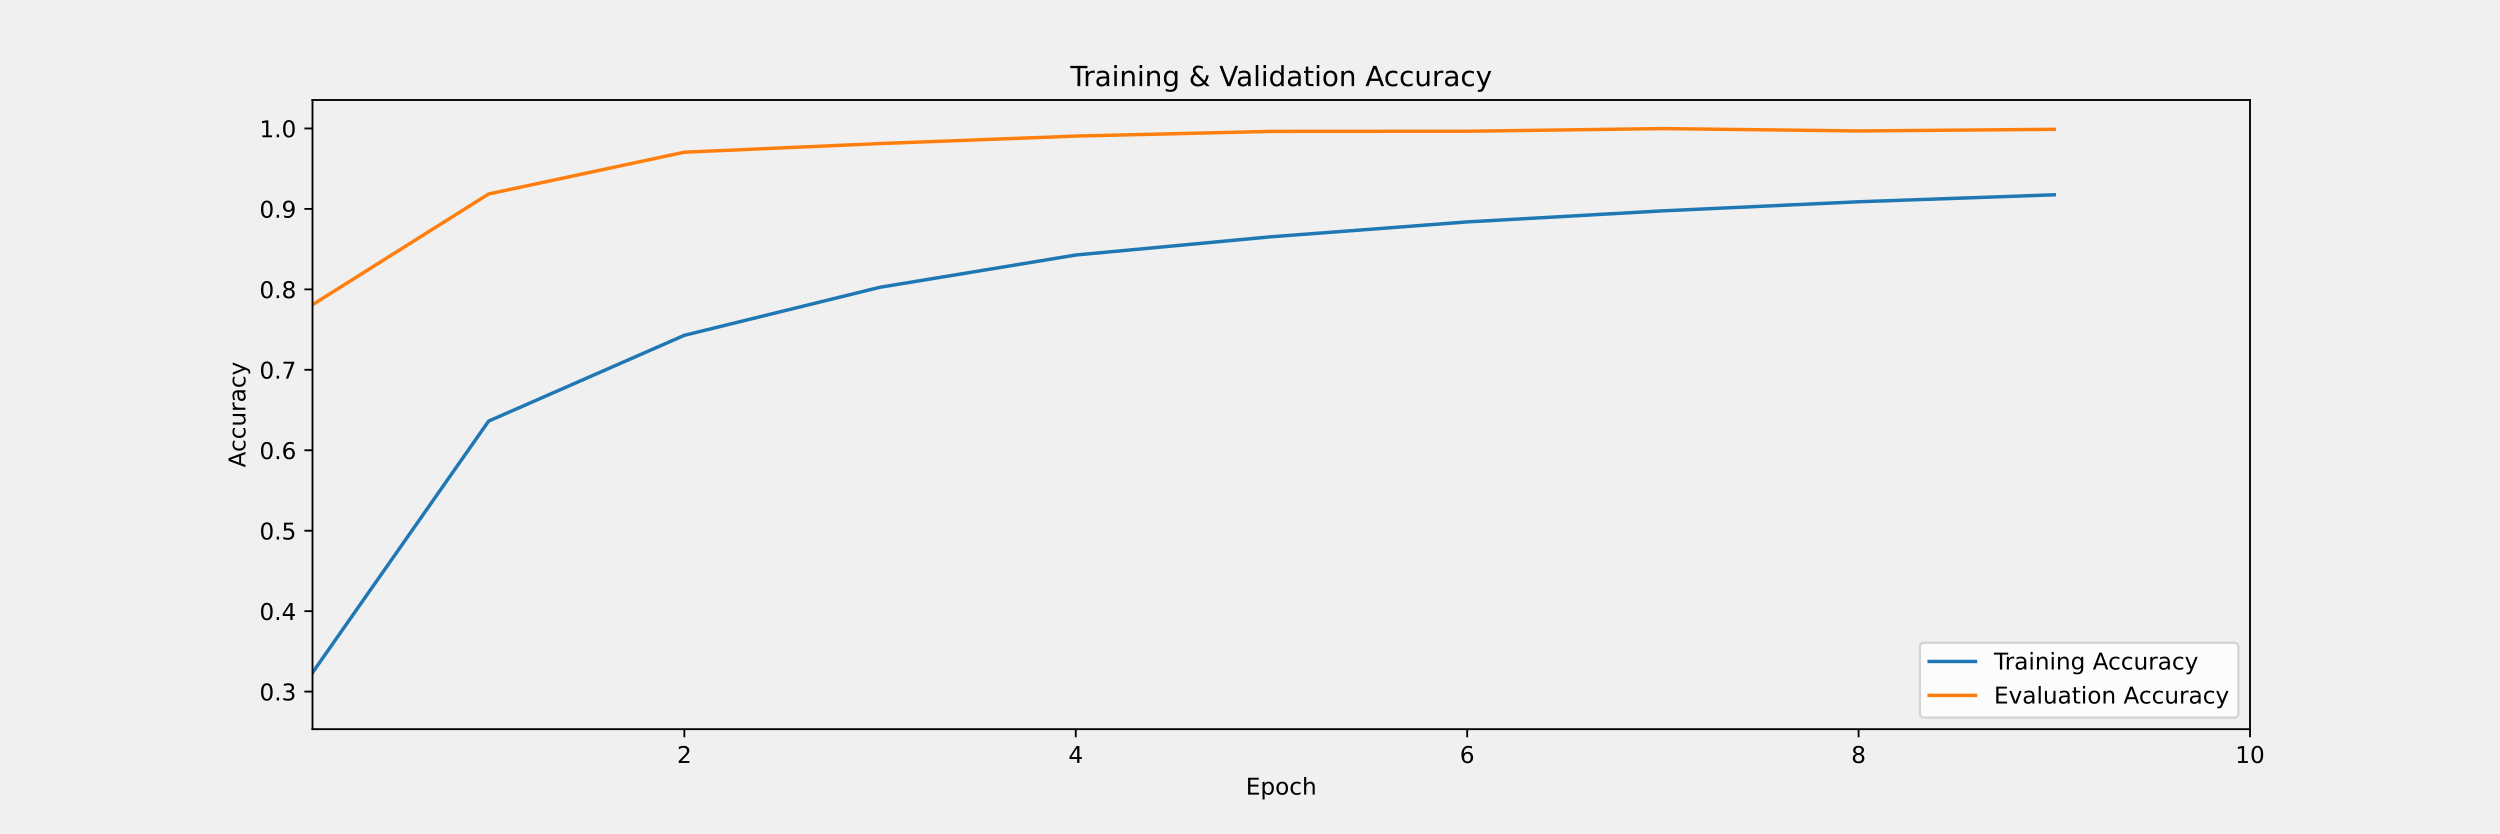
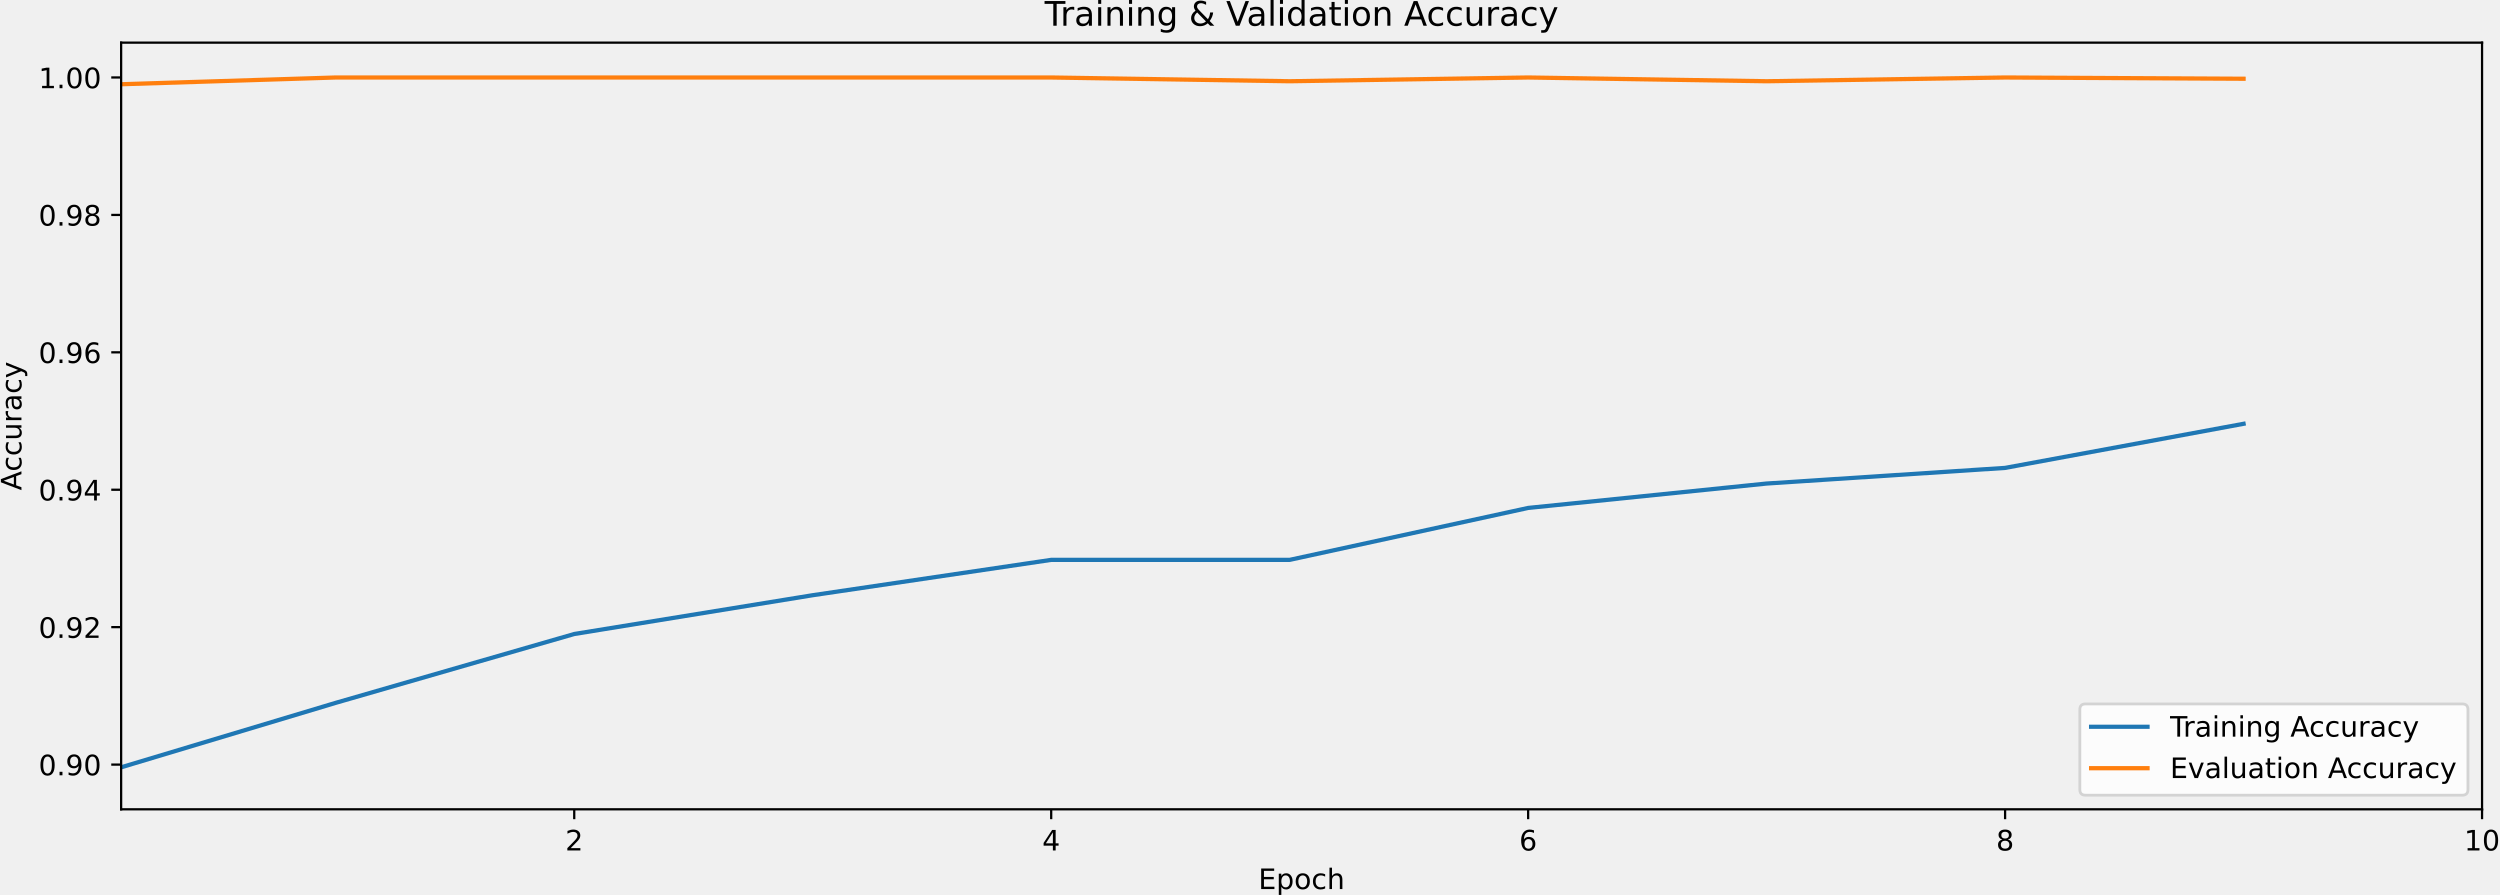
- <svg xmlns="http://www.w3.org/2000/svg" xmlns:xlink="http://www.w3.org/1999/xlink" height="360pt" version="1.1" viewBox="0 0 1080 360" width="1080pt">
+ <svg xmlns="http://www.w3.org/2000/svg" xmlns:xlink="http://www.w3.org/1999/xlink" height="317.274pt" version="1.1" viewBox="0 0 886.306 317.274" width="886.306pt">
  <defs>
    <style type="text/css">*{stroke-linecap:butt;stroke-linejoin:round;}</style>
  </defs>
  <g id="figure_1">
    <g id="patch_1">
-       <path d="M 0 360  L 1080 360  L 1080 0  L 0 0  z " style="fill:none;" />
+       <path d="M 0 317.274  L 886.306 317.274  L 886.306 0  L 0 0  z " style="fill:none;" />
    </g>
    <g id="axes_1">
      <g id="patch_2">
-         <path d="M 135 315  L 972 315  L 972 43.2  L 135 43.2  z " style="fill:none;" />
+         <path d="M 42.944 286.918  L 879.944 286.918  L 879.944 15.118  L 42.944 15.118  z " style="fill:none;" />
      </g>
      <g id="matplotlib.axis_1">
        <g id="xtick_1">
          <g id="line2d_1">
            <defs>
-               <path d="M 0 0  L 0 3.5  " id="m431589b60b" style="stroke:#000000;stroke-width:0.8;" />
-             </defs>
-             <g>
-               <use style="stroke:#000000;stroke-width:0.8;" x="295.636" xlink:href="#m431589b60b" y="315" />
+               <path d="M 0 0  L 0 3.5  " id="m8b01b2b1ed" style="stroke:#000000;stroke-width:0.8;" />
+             </defs>
+             <g>
+               <use style="stroke:#000000;stroke-width:0.8;" x="203.58" xlink:href="#m8b01b2b1ed" y="286.918" />
            </g>
          </g>
          <g id="text_1">
-             <g transform="translate(292.4551 329.5984)scale(0.1 -0.1)">
+             <g transform="translate(200.3989 301.5166)scale(0.1 -0.1)">
              <defs>
                <path d="M 19.188 8.297  L 53.609 8.297  L 53.609 0  L 7.328 0  L 7.328 8.297  Q 12.938 14.109 22.625 23.891  Q 32.328 33.688 34.812 36.531  Q 39.547 41.844 41.422 45.531  Q 43.312 49.219 43.312 52.781  Q 43.312 58.594 39.234 62.25  Q 35.156 65.922 28.609 65.922  Q 23.969 65.922 18.812 64.312  Q 13.672 62.703 7.812 59.422  L 7.812 69.391  Q 13.766 71.781 18.938 73  Q 24.125 74.219 28.422 74.219  Q 39.75 74.219 46.484 68.547  Q 53.219 62.891 53.219 53.422  Q 53.219 48.922 51.531 44.891  Q 49.859 40.875 45.406 35.406  Q 44.188 33.984 37.641 27.219  Q 31.109 20.453 19.188 8.297  z " id="DejaVuSans-50" />
              </defs>
              <use xlink:href="#DejaVuSans-50" />
            </g>
          </g>
        </g>
        <g id="xtick_2">
          <g id="line2d_2">
            <g>
-               <use style="stroke:#000000;stroke-width:0.8;" x="464.727" xlink:href="#m431589b60b" y="315" />
+               <use style="stroke:#000000;stroke-width:0.8;" x="372.671" xlink:href="#m8b01b2b1ed" y="286.918" />
            </g>
          </g>
          <g id="text_2">
-             <g transform="translate(461.546 329.5984)scale(0.1 -0.1)">
+             <g transform="translate(369.4898 301.5166)scale(0.1 -0.1)">
              <defs>
                <path d="M 37.797 64.312  L 12.891 25.391  L 37.797 25.391  z M 35.203 72.906  L 47.609 72.906  L 47.609 25.391  L 58.016 25.391  L 58.016 17.188  L 47.609 17.188  L 47.609 0  L 37.797 0  L 37.797 17.188  L 4.891 17.188  L 4.891 26.703  z " id="DejaVuSans-52" />
              </defs>
              <use xlink:href="#DejaVuSans-52" />
            </g>
          </g>
        </g>
        <g id="xtick_3">
          <g id="line2d_3">
            <g>
-               <use style="stroke:#000000;stroke-width:0.8;" x="633.818" xlink:href="#m431589b60b" y="315" />
+               <use style="stroke:#000000;stroke-width:0.8;" x="541.762" xlink:href="#m8b01b2b1ed" y="286.918" />
            </g>
          </g>
          <g id="text_3">
-             <g transform="translate(630.6369 329.5984)scale(0.1 -0.1)">
+             <g transform="translate(538.5807 301.5166)scale(0.1 -0.1)">
              <defs>
                <path d="M 33.016 40.375  Q 26.375 40.375 22.484 35.828  Q 18.609 31.297 18.609 23.391  Q 18.609 15.531 22.484 10.953  Q 26.375 6.391 33.016 6.391  Q 39.656 6.391 43.531 10.953  Q 47.406 15.531 47.406 23.391  Q 47.406 31.297 43.531 35.828  Q 39.656 40.375 33.016 40.375  z M 52.594 71.297  L 52.594 62.312  Q 48.875 64.062 45.094 64.984  Q 41.312 65.922 37.594 65.922  Q 27.828 65.922 22.672 59.328  Q 17.531 52.734 16.797 39.406  Q 19.672 43.656 24.016 45.922  Q 28.375 48.188 33.594 48.188  Q 44.578 48.188 50.953 41.516  Q 57.328 34.859 57.328 23.391  Q 57.328 12.156 50.688 5.359  Q 44.047 -1.422 33.016 -1.422  Q 20.359 -1.422 13.672 8.266  Q 6.984 17.969 6.984 36.375  Q 6.984 53.656 15.188 63.938  Q 23.391 74.219 37.203 74.219  Q 40.922 74.219 44.703 73.484  Q 48.484 72.75 52.594 71.297  z " id="DejaVuSans-54" />
              </defs>
              <use xlink:href="#DejaVuSans-54" />
            </g>
          </g>
        </g>
        <g id="xtick_4">
          <g id="line2d_4">
            <g>
-               <use style="stroke:#000000;stroke-width:0.8;" x="802.909" xlink:href="#m431589b60b" y="315" />
+               <use style="stroke:#000000;stroke-width:0.8;" x="710.853" xlink:href="#m8b01b2b1ed" y="286.918" />
            </g>
          </g>
          <g id="text_4">
-             <g transform="translate(799.7278 329.5984)scale(0.1 -0.1)">
+             <g transform="translate(707.6716 301.5166)scale(0.1 -0.1)">
              <defs>
                <path d="M 31.781 34.625  Q 24.75 34.625 20.719 30.859  Q 16.703 27.094 16.703 20.516  Q 16.703 13.922 20.719 10.156  Q 24.75 6.391 31.781 6.391  Q 38.812 6.391 42.859 10.172  Q 46.922 13.969 46.922 20.516  Q 46.922 27.094 42.891 30.859  Q 38.875 34.625 31.781 34.625  z M 21.922 38.812  Q 15.578 40.375 12.031 44.719  Q 8.5 49.078 8.5 55.328  Q 8.5 64.062 14.719 69.141  Q 20.953 74.219 31.781 74.219  Q 42.672 74.219 48.875 69.141  Q 55.078 64.062 55.078 55.328  Q 55.078 49.078 51.531 44.719  Q 48 40.375 41.703 38.812  Q 48.828 37.156 52.797 32.312  Q 56.781 27.484 56.781 20.516  Q 56.781 9.906 50.312 4.234  Q 43.844 -1.422 31.781 -1.422  Q 19.734 -1.422 13.25 4.234  Q 6.781 9.906 6.781 20.516  Q 6.781 27.484 10.781 32.312  Q 14.797 37.156 21.922 38.812  z M 18.312 54.391  Q 18.312 48.734 21.844 45.562  Q 25.391 42.391 31.781 42.391  Q 38.141 42.391 41.719 45.562  Q 45.312 48.734 45.312 54.391  Q 45.312 60.062 41.719 63.234  Q 38.141 66.406 31.781 66.406  Q 25.391 66.406 21.844 63.234  Q 18.312 60.062 18.312 54.391  z " id="DejaVuSans-56" />
              </defs>
              <use xlink:href="#DejaVuSans-56" />
            </g>
          </g>
        </g>
        <g id="xtick_5">
          <g id="line2d_5">
            <g>
-               <use style="stroke:#000000;stroke-width:0.8;" x="972" xlink:href="#m431589b60b" y="315" />
+               <use style="stroke:#000000;stroke-width:0.8;" x="879.944" xlink:href="#m8b01b2b1ed" y="286.918" />
            </g>
          </g>
          <g id="text_5">
-             <g transform="translate(965.6375 329.5984)scale(0.1 -0.1)">
+             <g transform="translate(873.5812 301.5166)scale(0.1 -0.1)">
              <defs>
                <path d="M 12.406 8.297  L 28.516 8.297  L 28.516 63.922  L 10.984 60.406  L 10.984 69.391  L 28.422 72.906  L 38.281 72.906  L 38.281 8.297  L 54.391 8.297  L 54.391 0  L 12.406 0  z " id="DejaVuSans-49" />
                <path d="M 31.781 66.406  Q 24.172 66.406 20.328 58.906  Q 16.5 51.422 16.5 36.375  Q 16.5 21.391 20.328 13.891  Q 24.172 6.391 31.781 6.391  Q 39.453 6.391 43.281 13.891  Q 47.125 21.391 47.125 36.375  Q 47.125 51.422 43.281 58.906  Q 39.453 66.406 31.781 66.406  z M 31.781 74.219  Q 44.047 74.219 50.516 64.516  Q 56.984 54.828 56.984 36.375  Q 56.984 17.969 50.516 8.266  Q 44.047 -1.422 31.781 -1.422  Q 19.531 -1.422 13.062 8.266  Q 6.594 17.969 6.594 36.375  Q 6.594 54.828 13.062 64.516  Q 19.531 74.219 31.781 74.219  z " id="DejaVuSans-48" />
              </defs>
              <use xlink:href="#DejaVuSans-49" />
              <use x="63.623" xlink:href="#DejaVuSans-48" />
            </g>
          </g>
        </g>
        <g id="text_6">
-           <g transform="translate(538.1891 343.2766)scale(0.1 -0.1)">
+           <g transform="translate(446.1328 315.1947)scale(0.1 -0.1)">
            <defs>
              <path d="M 9.812 72.906  L 55.906 72.906  L 55.906 64.594  L 19.672 64.594  L 19.672 43.016  L 54.391 43.016  L 54.391 34.719  L 19.672 34.719  L 19.672 8.297  L 56.781 8.297  L 56.781 0  L 9.812 0  z " id="DejaVuSans-69" />
              <path d="M 18.109 8.203  L 18.109 -20.797  L 9.078 -20.797  L 9.078 54.688  L 18.109 54.688  L 18.109 46.391  Q 20.953 51.266 25.266 53.625  Q 29.594 56 35.594 56  Q 45.562 56 51.781 48.094  Q 58.016 40.188 58.016 27.297  Q 58.016 14.406 51.781 6.484  Q 45.562 -1.422 35.594 -1.422  Q 29.594 -1.422 25.266 0.953  Q 20.953 3.328 18.109 8.203  z M 48.688 27.297  Q 48.688 37.203 44.609 42.844  Q 40.531 48.484 33.406 48.484  Q 26.266 48.484 22.188 42.844  Q 18.109 37.203 18.109 27.297  Q 18.109 17.391 22.188 11.75  Q 26.266 6.109 33.406 6.109  Q 40.531 6.109 44.609 11.75  Q 48.688 17.391 48.688 27.297  z " id="DejaVuSans-112" />
              <path d="M 30.609 48.391  Q 23.391 48.391 19.188 42.75  Q 14.984 37.109 14.984 27.297  Q 14.984 17.484 19.156 11.844  Q 23.344 6.203 30.609 6.203  Q 37.797 6.203 41.984 11.859  Q 46.188 17.531 46.188 27.297  Q 46.188 37.016 41.984 42.703  Q 37.797 48.391 30.609 48.391  z M 30.609 56  Q 42.328 56 49.016 48.375  Q 55.719 40.766 55.719 27.297  Q 55.719 13.875 49.016 6.219  Q 42.328 -1.422 30.609 -1.422  Q 18.844 -1.422 12.172 6.219  Q 5.516 13.875 5.516 27.297  Q 5.516 40.766 12.172 48.375  Q 18.844 56 30.609 56  z " id="DejaVuSans-111" />
              <path d="M 48.781 52.594  L 48.781 44.188  Q 44.969 46.297 41.141 47.344  Q 37.312 48.391 33.406 48.391  Q 24.656 48.391 19.812 42.844  Q 14.984 37.312 14.984 27.297  Q 14.984 17.281 19.812 11.734  Q 24.656 6.203 33.406 6.203  Q 37.312 6.203 41.141 7.25  Q 44.969 8.297 48.781 10.406  L 48.781 2.094  Q 45.016 0.344 40.984 -0.531  Q 36.969 -1.422 32.422 -1.422  Q 20.062 -1.422 12.781 6.344  Q 5.516 14.109 5.516 27.297  Q 5.516 40.672 12.859 48.328  Q 20.219 56 33.016 56  Q 37.156 56 41.109 55.141  Q 45.062 54.297 48.781 52.594  z " id="DejaVuSans-99" />
              <path d="M 54.891 33.016  L 54.891 0  L 45.906 0  L 45.906 32.719  Q 45.906 40.484 42.875 44.328  Q 39.844 48.188 33.797 48.188  Q 26.516 48.188 22.312 43.547  Q 18.109 38.922 18.109 30.906  L 18.109 0  L 9.078 0  L 9.078 75.984  L 18.109 75.984  L 18.109 46.188  Q 21.344 51.125 25.703 53.562  Q 30.078 56 35.797 56  Q 45.219 56 50.047 50.172  Q 54.891 44.344 54.891 33.016  z " id="DejaVuSans-104" />
            </defs>
            <use xlink:href="#DejaVuSans-69" />
            <use x="63.184" xlink:href="#DejaVuSans-112" />
            <use x="126.66" xlink:href="#DejaVuSans-111" />
            <use x="187.842" xlink:href="#DejaVuSans-99" />
            <use x="242.822" xlink:href="#DejaVuSans-104" />
          </g>
        </g>
      </g>
      <g id="matplotlib.axis_2">
        <g id="ytick_1">
          <g id="line2d_6">
            <defs>
-               <path d="M 0 0  L -3.5 0  " id="m225cd636b2" style="stroke:#000000;stroke-width:0.8;" />
-             </defs>
-             <g>
-               <use style="stroke:#000000;stroke-width:0.8;" x="135" xlink:href="#m225cd636b2" y="298.781" />
+               <path d="M 0 0  L -3.5 0  " id="m8fe58bb9c8" style="stroke:#000000;stroke-width:0.8;" />
+             </defs>
+             <g>
+               <use style="stroke:#000000;stroke-width:0.8;" x="42.944" xlink:href="#m8fe58bb9c8" y="271.059" />
            </g>
          </g>
          <g id="text_7">
-             <g transform="translate(112.0969 302.5805)scale(0.1 -0.1)">
+             <g transform="translate(13.67812 274.8583)scale(0.1 -0.1)">
              <defs>
                <path d="M 10.688 12.406  L 21 12.406  L 21 0  L 10.688 0  z " id="DejaVuSans-46" />
-                 <path d="M 40.578 39.312  Q 47.656 37.797 51.625 33  Q 55.609 28.219 55.609 21.188  Q 55.609 10.406 48.188 4.484  Q 40.766 -1.422 27.094 -1.422  Q 22.516 -1.422 17.656 -0.516  Q 12.797 0.391 7.625 2.203  L 7.625 11.719  Q 11.719 9.328 16.594 8.109  Q 21.484 6.891 26.812 6.891  Q 36.078 6.891 40.938 10.547  Q 45.797 14.203 45.797 21.188  Q 45.797 27.641 41.281 31.266  Q 36.766 34.906 28.719 34.906  L 20.219 34.906  L 20.219 43.016  L 29.109 43.016  Q 36.375 43.016 40.234 45.922  Q 44.094 48.828 44.094 54.297  Q 44.094 59.906 40.109 62.906  Q 36.141 65.922 28.719 65.922  Q 24.656 65.922 20.016 65.031  Q 15.375 64.156 9.812 62.312  L 9.812 71.094  Q 15.438 72.656 20.344 73.438  Q 25.25 74.219 29.594 74.219  Q 40.828 74.219 47.359 69.109  Q 53.906 64.016 53.906 55.328  Q 53.906 49.266 50.438 45.094  Q 46.969 40.922 40.578 39.312  z " id="DejaVuSans-51" />
-               </defs>
-               <use xlink:href="#DejaVuSans-48" />
-               <use x="63.623" xlink:href="#DejaVuSans-46" />
-               <use x="95.41" xlink:href="#DejaVuSans-51" />
+                 <path d="M 10.984 1.516  L 10.984 10.5  Q 14.703 8.734 18.5 7.812  Q 22.312 6.891 25.984 6.891  Q 35.75 6.891 40.891 13.453  Q 46.047 20.016 46.781 33.406  Q 43.953 29.203 39.594 26.953  Q 35.25 24.703 29.984 24.703  Q 19.047 24.703 12.672 31.312  Q 6.297 37.938 6.297 49.422  Q 6.297 60.641 12.938 67.422  Q 19.578 74.219 30.609 74.219  Q 43.266 74.219 49.922 64.516  Q 56.594 54.828 56.594 36.375  Q 56.594 19.141 48.406 8.859  Q 40.234 -1.422 26.422 -1.422  Q 22.703 -1.422 18.891 -0.688  Q 15.094 0.047 10.984 1.516  z M 30.609 32.422  Q 37.25 32.422 41.125 36.953  Q 45.016 41.5 45.016 49.422  Q 45.016 57.281 41.125 61.844  Q 37.25 66.406 30.609 66.406  Q 23.969 66.406 20.094 61.844  Q 16.219 57.281 16.219 49.422  Q 16.219 41.5 20.094 36.953  Q 23.969 32.422 30.609 32.422  z " id="DejaVuSans-57" />
+               </defs>
+               <use xlink:href="#DejaVuSans-48" />
+               <use x="63.623" xlink:href="#DejaVuSans-46" />
+               <use x="95.41" xlink:href="#DejaVuSans-57" />
+               <use x="159.033" xlink:href="#DejaVuSans-48" />
            </g>
          </g>
        </g>
        <g id="ytick_2">
          <g id="line2d_7">
            <g>
-               <use style="stroke:#000000;stroke-width:0.8;" x="135" xlink:href="#m225cd636b2" y="264.026" />
+               <use style="stroke:#000000;stroke-width:0.8;" x="42.944" xlink:href="#m8fe58bb9c8" y="222.342" />
            </g>
          </g>
          <g id="text_8">
-             <g transform="translate(112.0969 267.8248)scale(0.1 -0.1)">
-               <use xlink:href="#DejaVuSans-48" />
-               <use x="63.623" xlink:href="#DejaVuSans-46" />
-               <use x="95.41" xlink:href="#DejaVuSans-52" />
+             <g transform="translate(13.67812 226.141)scale(0.1 -0.1)">
+               <use xlink:href="#DejaVuSans-48" />
+               <use x="63.623" xlink:href="#DejaVuSans-46" />
+               <use x="95.41" xlink:href="#DejaVuSans-57" />
+               <use x="159.033" xlink:href="#DejaVuSans-50" />
            </g>
          </g>
        </g>
        <g id="ytick_3">
          <g id="line2d_8">
            <g>
-               <use style="stroke:#000000;stroke-width:0.8;" x="135" xlink:href="#m225cd636b2" y="229.27" />
+               <use style="stroke:#000000;stroke-width:0.8;" x="42.944" xlink:href="#m8fe58bb9c8" y="173.625" />
            </g>
          </g>
          <g id="text_9">
-             <g transform="translate(112.0969 233.069)scale(0.1 -0.1)">
-               <defs>
-                 <path d="M 10.797 72.906  L 49.516 72.906  L 49.516 64.594  L 19.828 64.594  L 19.828 46.734  Q 21.969 47.469 24.109 47.828  Q 26.266 48.188 28.422 48.188  Q 40.625 48.188 47.75 41.5  Q 54.891 34.812 54.891 23.391  Q 54.891 11.625 47.562 5.094  Q 40.234 -1.422 26.906 -1.422  Q 22.312 -1.422 17.547 -0.641  Q 12.797 0.141 7.719 1.703  L 7.719 11.625  Q 12.109 9.234 16.797 8.062  Q 21.484 6.891 26.703 6.891  Q 35.156 6.891 40.078 11.328  Q 45.016 15.766 45.016 23.391  Q 45.016 31 40.078 35.438  Q 35.156 39.891 26.703 39.891  Q 22.75 39.891 18.812 39.016  Q 14.891 38.141 10.797 36.281  z " id="DejaVuSans-53" />
-               </defs>
-               <use xlink:href="#DejaVuSans-48" />
-               <use x="63.623" xlink:href="#DejaVuSans-46" />
-               <use x="95.41" xlink:href="#DejaVuSans-53" />
+             <g transform="translate(13.67812 177.4237)scale(0.1 -0.1)">
+               <use xlink:href="#DejaVuSans-48" />
+               <use x="63.623" xlink:href="#DejaVuSans-46" />
+               <use x="95.41" xlink:href="#DejaVuSans-57" />
+               <use x="159.033" xlink:href="#DejaVuSans-52" />
            </g>
          </g>
        </g>
        <g id="ytick_4">
          <g id="line2d_9">
            <g>
-               <use style="stroke:#000000;stroke-width:0.8;" x="135" xlink:href="#m225cd636b2" y="194.514" />
+               <use style="stroke:#000000;stroke-width:0.8;" x="42.944" xlink:href="#m8fe58bb9c8" y="124.907" />
            </g>
          </g>
          <g id="text_10">
-             <g transform="translate(112.0969 198.3133)scale(0.1 -0.1)">
-               <use xlink:href="#DejaVuSans-48" />
-               <use x="63.623" xlink:href="#DejaVuSans-46" />
-               <use x="95.41" xlink:href="#DejaVuSans-54" />
+             <g transform="translate(13.67812 128.7065)scale(0.1 -0.1)">
+               <use xlink:href="#DejaVuSans-48" />
+               <use x="63.623" xlink:href="#DejaVuSans-46" />
+               <use x="95.41" xlink:href="#DejaVuSans-57" />
+               <use x="159.033" xlink:href="#DejaVuSans-54" />
            </g>
          </g>
        </g>
        <g id="ytick_5">
          <g id="line2d_10">
            <g>
-               <use style="stroke:#000000;stroke-width:0.8;" x="135" xlink:href="#m225cd636b2" y="159.758" />
+               <use style="stroke:#000000;stroke-width:0.8;" x="42.944" xlink:href="#m8fe58bb9c8" y="76.19" />
            </g>
          </g>
          <g id="text_11">
-             <g transform="translate(112.0969 163.5576)scale(0.1 -0.1)">
-               <defs>
-                 <path d="M 8.203 72.906  L 55.078 72.906  L 55.078 68.703  L 28.609 0  L 18.312 0  L 43.219 64.594  L 8.203 64.594  z " id="DejaVuSans-55" />
-               </defs>
-               <use xlink:href="#DejaVuSans-48" />
-               <use x="63.623" xlink:href="#DejaVuSans-46" />
-               <use x="95.41" xlink:href="#DejaVuSans-55" />
+             <g transform="translate(13.67812 79.98918)scale(0.1 -0.1)">
+               <use xlink:href="#DejaVuSans-48" />
+               <use x="63.623" xlink:href="#DejaVuSans-46" />
+               <use x="95.41" xlink:href="#DejaVuSans-57" />
+               <use x="159.033" xlink:href="#DejaVuSans-56" />
            </g>
          </g>
        </g>
        <g id="ytick_6">
          <g id="line2d_11">
            <g>
-               <use style="stroke:#000000;stroke-width:0.8;" x="135" xlink:href="#m225cd636b2" y="125.003" />
+               <use style="stroke:#000000;stroke-width:0.8;" x="42.944" xlink:href="#m8fe58bb9c8" y="27.473" />
            </g>
          </g>
          <g id="text_12">
-             <g transform="translate(112.0969 128.8019)scale(0.1 -0.1)">
-               <use xlink:href="#DejaVuSans-48" />
-               <use x="63.623" xlink:href="#DejaVuSans-46" />
-               <use x="95.41" xlink:href="#DejaVuSans-56" />
-             </g>
-           </g>
-         </g>
-         <g id="ytick_7">
-           <g id="line2d_12">
-             <g>
-               <use style="stroke:#000000;stroke-width:0.8;" x="135" xlink:href="#m225cd636b2" y="90.247" />
-             </g>
-           </g>
-           <g id="text_13">
-             <g transform="translate(112.0969 94.04619)scale(0.1 -0.1)">
-               <defs>
-                 <path d="M 10.984 1.516  L 10.984 10.5  Q 14.703 8.734 18.5 7.812  Q 22.312 6.891 25.984 6.891  Q 35.75 6.891 40.891 13.453  Q 46.047 20.016 46.781 33.406  Q 43.953 29.203 39.594 26.953  Q 35.25 24.703 29.984 24.703  Q 19.047 24.703 12.672 31.312  Q 6.297 37.938 6.297 49.422  Q 6.297 60.641 12.938 67.422  Q 19.578 74.219 30.609 74.219  Q 43.266 74.219 49.922 64.516  Q 56.594 54.828 56.594 36.375  Q 56.594 19.141 48.406 8.859  Q 40.234 -1.422 26.422 -1.422  Q 22.703 -1.422 18.891 -0.688  Q 15.094 0.047 10.984 1.516  z M 30.609 32.422  Q 37.25 32.422 41.125 36.953  Q 45.016 41.5 45.016 49.422  Q 45.016 57.281 41.125 61.844  Q 37.25 66.406 30.609 66.406  Q 23.969 66.406 20.094 61.844  Q 16.219 57.281 16.219 49.422  Q 16.219 41.5 20.094 36.953  Q 23.969 32.422 30.609 32.422  z " id="DejaVuSans-57" />
-               </defs>
-               <use xlink:href="#DejaVuSans-48" />
-               <use x="63.623" xlink:href="#DejaVuSans-46" />
-               <use x="95.41" xlink:href="#DejaVuSans-57" />
-             </g>
-           </g>
-         </g>
-         <g id="ytick_8">
-           <g id="line2d_13">
-             <g>
-               <use style="stroke:#000000;stroke-width:0.8;" x="135" xlink:href="#m225cd636b2" y="55.491" />
-             </g>
-           </g>
-           <g id="text_14">
-             <g transform="translate(112.0969 59.29048)scale(0.1 -0.1)">
+             <g transform="translate(13.67812 31.27189)scale(0.1 -0.1)">
              <use xlink:href="#DejaVuSans-49" />
              <use x="63.623" xlink:href="#DejaVuSans-46" />
              <use x="95.41" xlink:href="#DejaVuSans-48" />
-             </g>
-           </g>
-         </g>
-         <g id="text_15">
-           <g transform="translate(106.0172 201.9281)rotate(-90)scale(0.1 -0.1)">
+               <use x="159.033" xlink:href="#DejaVuSans-48" />
+             </g>
+           </g>
+         </g>
+         <g id="text_13">
+           <g transform="translate(7.598438 173.8462)rotate(-90)scale(0.1 -0.1)">
            <defs>
              <path d="M 34.188 63.188  L 20.797 26.906  L 47.609 26.906  z M 28.609 72.906  L 39.797 72.906  L 67.578 0  L 57.328 0  L 50.688 18.703  L 17.828 18.703  L 11.188 0  L 0.781 0  z " id="DejaVuSans-65" />
              <path d="M 8.5 21.578  L 8.5 54.688  L 17.484 54.688  L 17.484 21.922  Q 17.484 14.156 20.5 10.266  Q 23.531 6.391 29.594 6.391  Q 36.859 6.391 41.078 11.031  Q 45.312 15.672 45.312 23.688  L 45.312 54.688  L 54.297 54.688  L 54.297 0  L 45.312 0  L 45.312 8.406  Q 42.047 3.422 37.719 1  Q 33.406 -1.422 27.688 -1.422  Q 18.266 -1.422 13.375 4.438  Q 8.5 10.297 8.5 21.578  z M 31.109 56  z " id="DejaVuSans-117" />
              <path d="M 41.109 46.297  Q 39.594 47.172 37.812 47.578  Q 36.031 48 33.891 48  Q 26.266 48 22.188 43.047  Q 18.109 38.094 18.109 28.812  L 18.109 0  L 9.078 0  L 9.078 54.688  L 18.109 54.688  L 18.109 46.188  Q 20.953 51.172 25.484 53.578  Q 30.031 56 36.531 56  Q 37.453 56 38.578 55.875  Q 39.703 55.766 41.062 55.516  z " id="DejaVuSans-114" />
              <path d="M 34.281 27.484  Q 23.391 27.484 19.188 25  Q 14.984 22.516 14.984 16.5  Q 14.984 11.719 18.141 8.906  Q 21.297 6.109 26.703 6.109  Q 34.188 6.109 38.703 11.406  Q 43.219 16.703 43.219 25.484  L 43.219 27.484  z M 52.203 31.203  L 52.203 0  L 43.219 0  L 43.219 8.297  Q 40.141 3.328 35.547 0.953  Q 30.953 -1.422 24.312 -1.422  Q 15.922 -1.422 10.953 3.297  Q 6 8.016 6 15.922  Q 6 25.141 12.172 29.828  Q 18.359 34.516 30.609 34.516  L 43.219 34.516  L 43.219 35.406  Q 43.219 41.609 39.141 45  Q 35.062 48.391 27.688 48.391  Q 23 48.391 18.547 47.266  Q 14.109 46.141 10.016 43.891  L 10.016 52.203  Q 14.938 54.109 19.578 55.047  Q 24.219 56 28.609 56  Q 40.484 56 46.344 49.844  Q 52.203 43.703 52.203 31.203  z " id="DejaVuSans-97" />
              <path d="M 32.172 -5.078  Q 28.375 -14.844 24.75 -17.812  Q 21.141 -20.797 15.094 -20.797  L 7.906 -20.797  L 7.906 -13.281  L 13.188 -13.281  Q 16.891 -13.281 18.938 -11.516  Q 21 -9.766 23.484 -3.219  L 25.094 0.875  L 2.984 54.688  L 12.5 54.688  L 29.594 11.922  L 46.688 54.688  L 56.203 54.688  z " id="DejaVuSans-121" />
            </defs>
            <use xlink:href="#DejaVuSans-65" />
            <use x="66.658" xlink:href="#DejaVuSans-99" />
            <use x="121.639" xlink:href="#DejaVuSans-99" />
            <use x="176.619" xlink:href="#DejaVuSans-117" />
            <use x="239.998" xlink:href="#DejaVuSans-114" />
            <use x="281.111" xlink:href="#DejaVuSans-97" />
            <use x="342.391" xlink:href="#DejaVuSans-99" />
            <use x="397.371" xlink:href="#DejaVuSans-121" />
          </g>
        </g>
      </g>
-       <g id="line2d_14">
-         <path clip-path="url(#p2510c73fd3)" d="M 126.545 302.645  L 211.091 181.909  L 295.636 144.849  L 380.182 124.088  L 464.727 110.163  L 549.273 102.267  L 633.818 95.858  L 718.364 91.079  L 802.909 87.155  L 887.455 84.148  " style="fill:none;stroke:#1f77b4;stroke-linecap:square;stroke-width:1.5;" />
-       </g>
-       <g id="line2d_15">
-         <path clip-path="url(#p2510c73fd3)" d="M 126.545 136.953  L 211.091 83.784  L 295.636 65.745  L 380.182 62.011  L 464.727 58.783  L 549.273 56.757  L 633.818 56.694  L 718.364 55.555  L 802.909 56.567  L 887.455 55.871  " style="fill:none;stroke:#ff7f0e;stroke-linecap:square;stroke-width:1.5;" />
+       <g id="line2d_12">
+         <path clip-path="url(#p2e2d28086b)" d="M 34.489 274.564  L 119.035 249.167  L 203.58 224.768  L 288.126 211.016  L 372.671 198.484  L 457.216 198.484  L 541.762 180.075  L 626.307 171.424  L 710.853 165.879  L 795.398 150.242  " style="fill:none;stroke:#1f77b4;stroke-linecap:square;stroke-width:1.5;" />
+       </g>
+       <g id="line2d_13">
+         <path clip-path="url(#p2e2d28086b)" d="M 34.489 30.134  L 119.035 27.473  L 203.58 27.473  L 288.126 27.473  L 372.671 27.473  L 457.216 28.803  L 541.762 27.473  L 626.307 28.803  L 710.853 27.473  L 795.398 27.916  " style="fill:none;stroke:#ff7f0e;stroke-linecap:square;stroke-width:1.5;" />
      </g>
      <g id="patch_3">
-         <path d="M 135 315  L 135 43.2  " style="fill:none;stroke:#000000;stroke-linecap:square;stroke-linejoin:miter;stroke-width:0.8;" />
+         <path d="M 42.944 286.918  L 42.944 15.118  " style="fill:none;stroke:#000000;stroke-linecap:square;stroke-linejoin:miter;stroke-width:0.8;" />
      </g>
      <g id="patch_4">
-         <path d="M 972 315  L 972 43.2  " style="fill:none;stroke:#000000;stroke-linecap:square;stroke-linejoin:miter;stroke-width:0.8;" />
+         <path d="M 879.944 286.918  L 879.944 15.118  " style="fill:none;stroke:#000000;stroke-linecap:square;stroke-linejoin:miter;stroke-width:0.8;" />
      </g>
      <g id="patch_5">
-         <path d="M 135 315  L 972 315  " style="fill:none;stroke:#000000;stroke-linecap:square;stroke-linejoin:miter;stroke-width:0.8;" />
+         <path d="M 42.944 286.918  L 879.944 286.918  " style="fill:none;stroke:#000000;stroke-linecap:square;stroke-linejoin:miter;stroke-width:0.8;" />
      </g>
      <g id="patch_6">
-         <path d="M 135 43.2  L 972 43.2  " style="fill:none;stroke:#000000;stroke-linecap:square;stroke-linejoin:miter;stroke-width:0.8;" />
-       </g>
-       <g id="text_16">
-         <g transform="translate(462.4069 37.2)scale(0.12 -0.12)">
+         <path d="M 42.944 15.118  L 879.944 15.118  " style="fill:none;stroke:#000000;stroke-linecap:square;stroke-linejoin:miter;stroke-width:0.8;" />
+       </g>
+       <g id="text_14">
+         <g transform="translate(370.3506 9.118125)scale(0.12 -0.12)">
          <defs>
            <path d="M -0.297 72.906  L 61.375 72.906  L 61.375 64.594  L 35.5 64.594  L 35.5 0  L 25.594 0  L 25.594 64.594  L -0.297 64.594  z " id="DejaVuSans-84" />
            <path d="M 9.422 54.688  L 18.406 54.688  L 18.406 0  L 9.422 0  z M 9.422 75.984  L 18.406 75.984  L 18.406 64.594  L 9.422 64.594  z " id="DejaVuSans-105" />
            <path d="M 54.891 33.016  L 54.891 0  L 45.906 0  L 45.906 32.719  Q 45.906 40.484 42.875 44.328  Q 39.844 48.188 33.797 48.188  Q 26.516 48.188 22.312 43.547  Q 18.109 38.922 18.109 30.906  L 18.109 0  L 9.078 0  L 9.078 54.688  L 18.109 54.688  L 18.109 46.188  Q 21.344 51.125 25.703 53.562  Q 30.078 56 35.797 56  Q 45.219 56 50.047 50.172  Q 54.891 44.344 54.891 33.016  z " id="DejaVuSans-110" />
            <path d="M 45.406 27.984  Q 45.406 37.75 41.375 43.109  Q 37.359 48.484 30.078 48.484  Q 22.859 48.484 18.828 43.109  Q 14.797 37.75 14.797 27.984  Q 14.797 18.266 18.828 12.891  Q 22.859 7.516 30.078 7.516  Q 37.359 7.516 41.375 12.891  Q 45.406 18.266 45.406 27.984  z M 54.391 6.781  Q 54.391 -7.172 48.188 -13.984  Q 42 -20.797 29.203 -20.797  Q 24.469 -20.797 20.266 -20.094  Q 16.062 -19.391 12.109 -17.922  L 12.109 -9.188  Q 16.062 -11.328 19.922 -12.344  Q 23.781 -13.375 27.781 -13.375  Q 36.625 -13.375 41.016 -8.766  Q 45.406 -4.156 45.406 5.172  L 45.406 9.625  Q 42.625 4.781 38.281 2.391  Q 33.938 0 27.875 0  Q 17.828 0 11.672 7.656  Q 5.516 15.328 5.516 27.984  Q 5.516 40.672 11.672 48.328  Q 17.828 56 27.875 56  Q 33.938 56 38.281 53.609  Q 42.625 51.219 45.406 46.391  L 45.406 54.688  L 54.391 54.688  z " id="DejaVuSans-103" />
            <path id="DejaVuSans-32" />
            <path d="M 24.312 39.203  Q 19.875 35.25 17.797 31.312  Q 15.719 27.391 15.719 23.094  Q 15.719 15.969 20.891 11.234  Q 26.078 6.5 33.891 6.5  Q 38.531 6.5 42.578 8.031  Q 46.625 9.578 50.203 12.703  z M 31.203 44.672  L 56 19.281  Q 58.891 23.641 60.5 28.594  Q 62.109 33.547 62.406 39.109  L 71.484 39.109  Q 70.906 32.672 68.359 26.359  Q 65.828 20.062 61.281 13.922  L 74.906 0  L 62.594 0  L 55.609 7.172  Q 50.531 2.828 44.969 0.703  Q 39.406 -1.422 33.016 -1.422  Q 21.234 -1.422 13.766 5.297  Q 6.297 12.016 6.297 22.516  Q 6.297 28.766 9.562 34.25  Q 12.844 39.75 19.391 44.578  Q 17.047 47.656 15.812 50.703  Q 14.594 53.766 14.594 56.688  Q 14.594 64.594 20.016 69.406  Q 25.438 74.219 34.422 74.219  Q 38.484 74.219 42.5 73.344  Q 46.531 72.469 50.688 70.703  L 50.688 61.812  Q 46.438 64.109 42.578 65.297  Q 38.719 66.5 35.406 66.5  Q 30.281 66.5 27.078 63.781  Q 23.875 61.078 23.875 56.781  Q 23.875 54.297 25.312 51.781  Q 26.766 49.266 31.203 44.672  z " id="DejaVuSans-38" />
            <path d="M 28.609 0  L 0.781 72.906  L 11.078 72.906  L 34.188 11.531  L 57.328 72.906  L 67.578 72.906  L 39.797 0  z " id="DejaVuSans-86" />
            <path d="M 9.422 75.984  L 18.406 75.984  L 18.406 0  L 9.422 0  z " id="DejaVuSans-108" />
            <path d="M 45.406 46.391  L 45.406 75.984  L 54.391 75.984  L 54.391 0  L 45.406 0  L 45.406 8.203  Q 42.578 3.328 38.25 0.953  Q 33.938 -1.422 27.875 -1.422  Q 17.969 -1.422 11.734 6.484  Q 5.516 14.406 5.516 27.297  Q 5.516 40.188 11.734 48.094  Q 17.969 56 27.875 56  Q 33.938 56 38.25 53.625  Q 42.578 51.266 45.406 46.391  z M 14.797 27.297  Q 14.797 17.391 18.875 11.75  Q 22.953 6.109 30.078 6.109  Q 37.203 6.109 41.297 11.75  Q 45.406 17.391 45.406 27.297  Q 45.406 37.203 41.297 42.844  Q 37.203 48.484 30.078 48.484  Q 22.953 48.484 18.875 42.844  Q 14.797 37.203 14.797 27.297  z " id="DejaVuSans-100" />
            <path d="M 18.312 70.219  L 18.312 54.688  L 36.812 54.688  L 36.812 47.703  L 18.312 47.703  L 18.312 18.016  Q 18.312 11.328 20.141 9.422  Q 21.969 7.516 27.594 7.516  L 36.812 7.516  L 36.812 0  L 27.594 0  Q 17.188 0 13.234 3.875  Q 9.281 7.766 9.281 18.016  L 9.281 47.703  L 2.688 47.703  L 2.688 54.688  L 9.281 54.688  L 9.281 70.219  z " id="DejaVuSans-116" />
          </defs>
          <use xlink:href="#DejaVuSans-84" />
          <use x="46.334" xlink:href="#DejaVuSans-114" />
          <use x="87.447" xlink:href="#DejaVuSans-97" />
          <use x="148.727" xlink:href="#DejaVuSans-105" />
          <use x="176.51" xlink:href="#DejaVuSans-110" />
          <use x="239.889" xlink:href="#DejaVuSans-105" />
          <use x="267.672" xlink:href="#DejaVuSans-110" />
          <use x="331.051" xlink:href="#DejaVuSans-103" />
          <use x="394.527" xlink:href="#DejaVuSans-32" />
          <use x="426.314" xlink:href="#DejaVuSans-38" />
          <use x="504.293" xlink:href="#DejaVuSans-32" />
          <use x="536.08" xlink:href="#DejaVuSans-86" />
          <use x="596.738" xlink:href="#DejaVuSans-97" />
          <use x="658.018" xlink:href="#DejaVuSans-108" />
          <use x="685.801" xlink:href="#DejaVuSans-105" />
          <use x="713.584" xlink:href="#DejaVuSans-100" />
          <use x="777.061" xlink:href="#DejaVuSans-97" />
          <use x="838.34" xlink:href="#DejaVuSans-116" />
          <use x="877.549" xlink:href="#DejaVuSans-105" />
          <use x="905.332" xlink:href="#DejaVuSans-111" />
          <use x="966.514" xlink:href="#DejaVuSans-110" />
          <use x="1029.893" xlink:href="#DejaVuSans-32" />
          <use x="1061.68" xlink:href="#DejaVuSans-65" />
          <use x="1128.338" xlink:href="#DejaVuSans-99" />
          <use x="1183.318" xlink:href="#DejaVuSans-99" />
          <use x="1238.299" xlink:href="#DejaVuSans-117" />
          <use x="1301.678" xlink:href="#DejaVuSans-114" />
          <use x="1342.791" xlink:href="#DejaVuSans-97" />
          <use x="1404.07" xlink:href="#DejaVuSans-99" />
          <use x="1459.051" xlink:href="#DejaVuSans-121" />
        </g>
      </g>
      <g id="legend_1">
        <g id="patch_7">
-           <path d="M 831.402 310  L 965 310  Q 967 310 967 308  L 967 279.644  Q 967 277.644 965 277.644  L 831.402 277.644  Q 829.402 277.644 829.402 279.644  L 829.402 308  Q 829.402 310 831.402 310  z " style="fill:#ffffff;opacity:0.8;stroke:#cccccc;stroke-linejoin:miter;" />
-         </g>
-         <g id="line2d_16">
-           <path d="M 833.402 285.742  L 853.402 285.742  " style="fill:none;stroke:#1f77b4;stroke-linecap:square;stroke-width:1.5;" />
-         </g>
-         <g id="line2d_17" />
-         <g id="text_17">
-           <g transform="translate(861.4016 289.2422)scale(0.1 -0.1)">
+           <path d="M 739.345 281.918  L 872.944 281.918  Q 874.944 281.918 874.944 279.918  L 874.944 251.562  Q 874.944 249.562 872.944 249.562  L 739.345 249.562  Q 737.345 249.562 737.345 251.562  L 737.345 279.918  Q 737.345 281.918 739.345 281.918  z " style="fill:#ffffff;opacity:0.8;stroke:#cccccc;stroke-linejoin:miter;" />
+         </g>
+         <g id="line2d_14">
+           <path d="M 741.345 257.66  L 761.345 257.66  " style="fill:none;stroke:#1f77b4;stroke-linecap:square;stroke-width:1.5;" />
+         </g>
+         <g id="line2d_15" />
+         <g id="text_15">
+           <g transform="translate(769.3453 261.1603)scale(0.1 -0.1)">
            <use xlink:href="#DejaVuSans-84" />
            <use x="46.334" xlink:href="#DejaVuSans-114" />
            <use x="87.447" xlink:href="#DejaVuSans-97" />
            <use x="148.727" xlink:href="#DejaVuSans-105" />
            <use x="176.51" xlink:href="#DejaVuSans-110" />
            <use x="239.889" xlink:href="#DejaVuSans-105" />
            <use x="267.672" xlink:href="#DejaVuSans-110" />
            <use x="331.051" xlink:href="#DejaVuSans-103" />
            <use x="394.527" xlink:href="#DejaVuSans-32" />
            <use x="426.314" xlink:href="#DejaVuSans-65" />
            <use x="492.973" xlink:href="#DejaVuSans-99" />
            <use x="547.953" xlink:href="#DejaVuSans-99" />
            <use x="602.934" xlink:href="#DejaVuSans-117" />
            <use x="666.312" xlink:href="#DejaVuSans-114" />
            <use x="707.426" xlink:href="#DejaVuSans-97" />
            <use x="768.705" xlink:href="#DejaVuSans-99" />
            <use x="823.686" xlink:href="#DejaVuSans-121" />
          </g>
        </g>
-         <g id="line2d_18">
-           <path d="M 833.402 300.42  L 853.402 300.42  " style="fill:none;stroke:#ff7f0e;stroke-linecap:square;stroke-width:1.5;" />
-         </g>
-         <g id="line2d_19" />
-         <g id="text_18">
-           <g transform="translate(861.4016 303.9203)scale(0.1 -0.1)">
+         <g id="line2d_16">
+           <path d="M 741.345 272.338  L 761.345 272.338  " style="fill:none;stroke:#ff7f0e;stroke-linecap:square;stroke-width:1.5;" />
+         </g>
+         <g id="line2d_17" />
+         <g id="text_16">
+           <g transform="translate(769.3453 275.8384)scale(0.1 -0.1)">
            <defs>
              <path d="M 2.984 54.688  L 12.5 54.688  L 29.594 8.797  L 46.688 54.688  L 56.203 54.688  L 35.688 0  L 23.484 0  z " id="DejaVuSans-118" />
            </defs>
            <use xlink:href="#DejaVuSans-69" />
            <use x="63.184" xlink:href="#DejaVuSans-118" />
            <use x="122.363" xlink:href="#DejaVuSans-97" />
            <use x="183.643" xlink:href="#DejaVuSans-108" />
            <use x="211.426" xlink:href="#DejaVuSans-117" />
            <use x="274.805" xlink:href="#DejaVuSans-97" />
            <use x="336.084" xlink:href="#DejaVuSans-116" />
            <use x="375.293" xlink:href="#DejaVuSans-105" />
            <use x="403.076" xlink:href="#DejaVuSans-111" />
            <use x="464.258" xlink:href="#DejaVuSans-110" />
            <use x="527.637" xlink:href="#DejaVuSans-32" />
            <use x="559.424" xlink:href="#DejaVuSans-65" />
            <use x="626.082" xlink:href="#DejaVuSans-99" />
            <use x="681.062" xlink:href="#DejaVuSans-99" />
            <use x="736.043" xlink:href="#DejaVuSans-117" />
            <use x="799.422" xlink:href="#DejaVuSans-114" />
            <use x="840.535" xlink:href="#DejaVuSans-97" />
            <use x="901.814" xlink:href="#DejaVuSans-99" />
            <use x="956.795" xlink:href="#DejaVuSans-121" />
          </g>
        </g>
      </g>
    </g>
  </g>
  <defs>
-     <clipPath id="p2510c73fd3">
-       <rect height="271.8" width="837" x="135" y="43.2" />
+     <clipPath id="p2e2d28086b">
+       <rect height="271.8" width="837" x="42.944" y="15.118" />
    </clipPath>
  </defs>
</svg>
